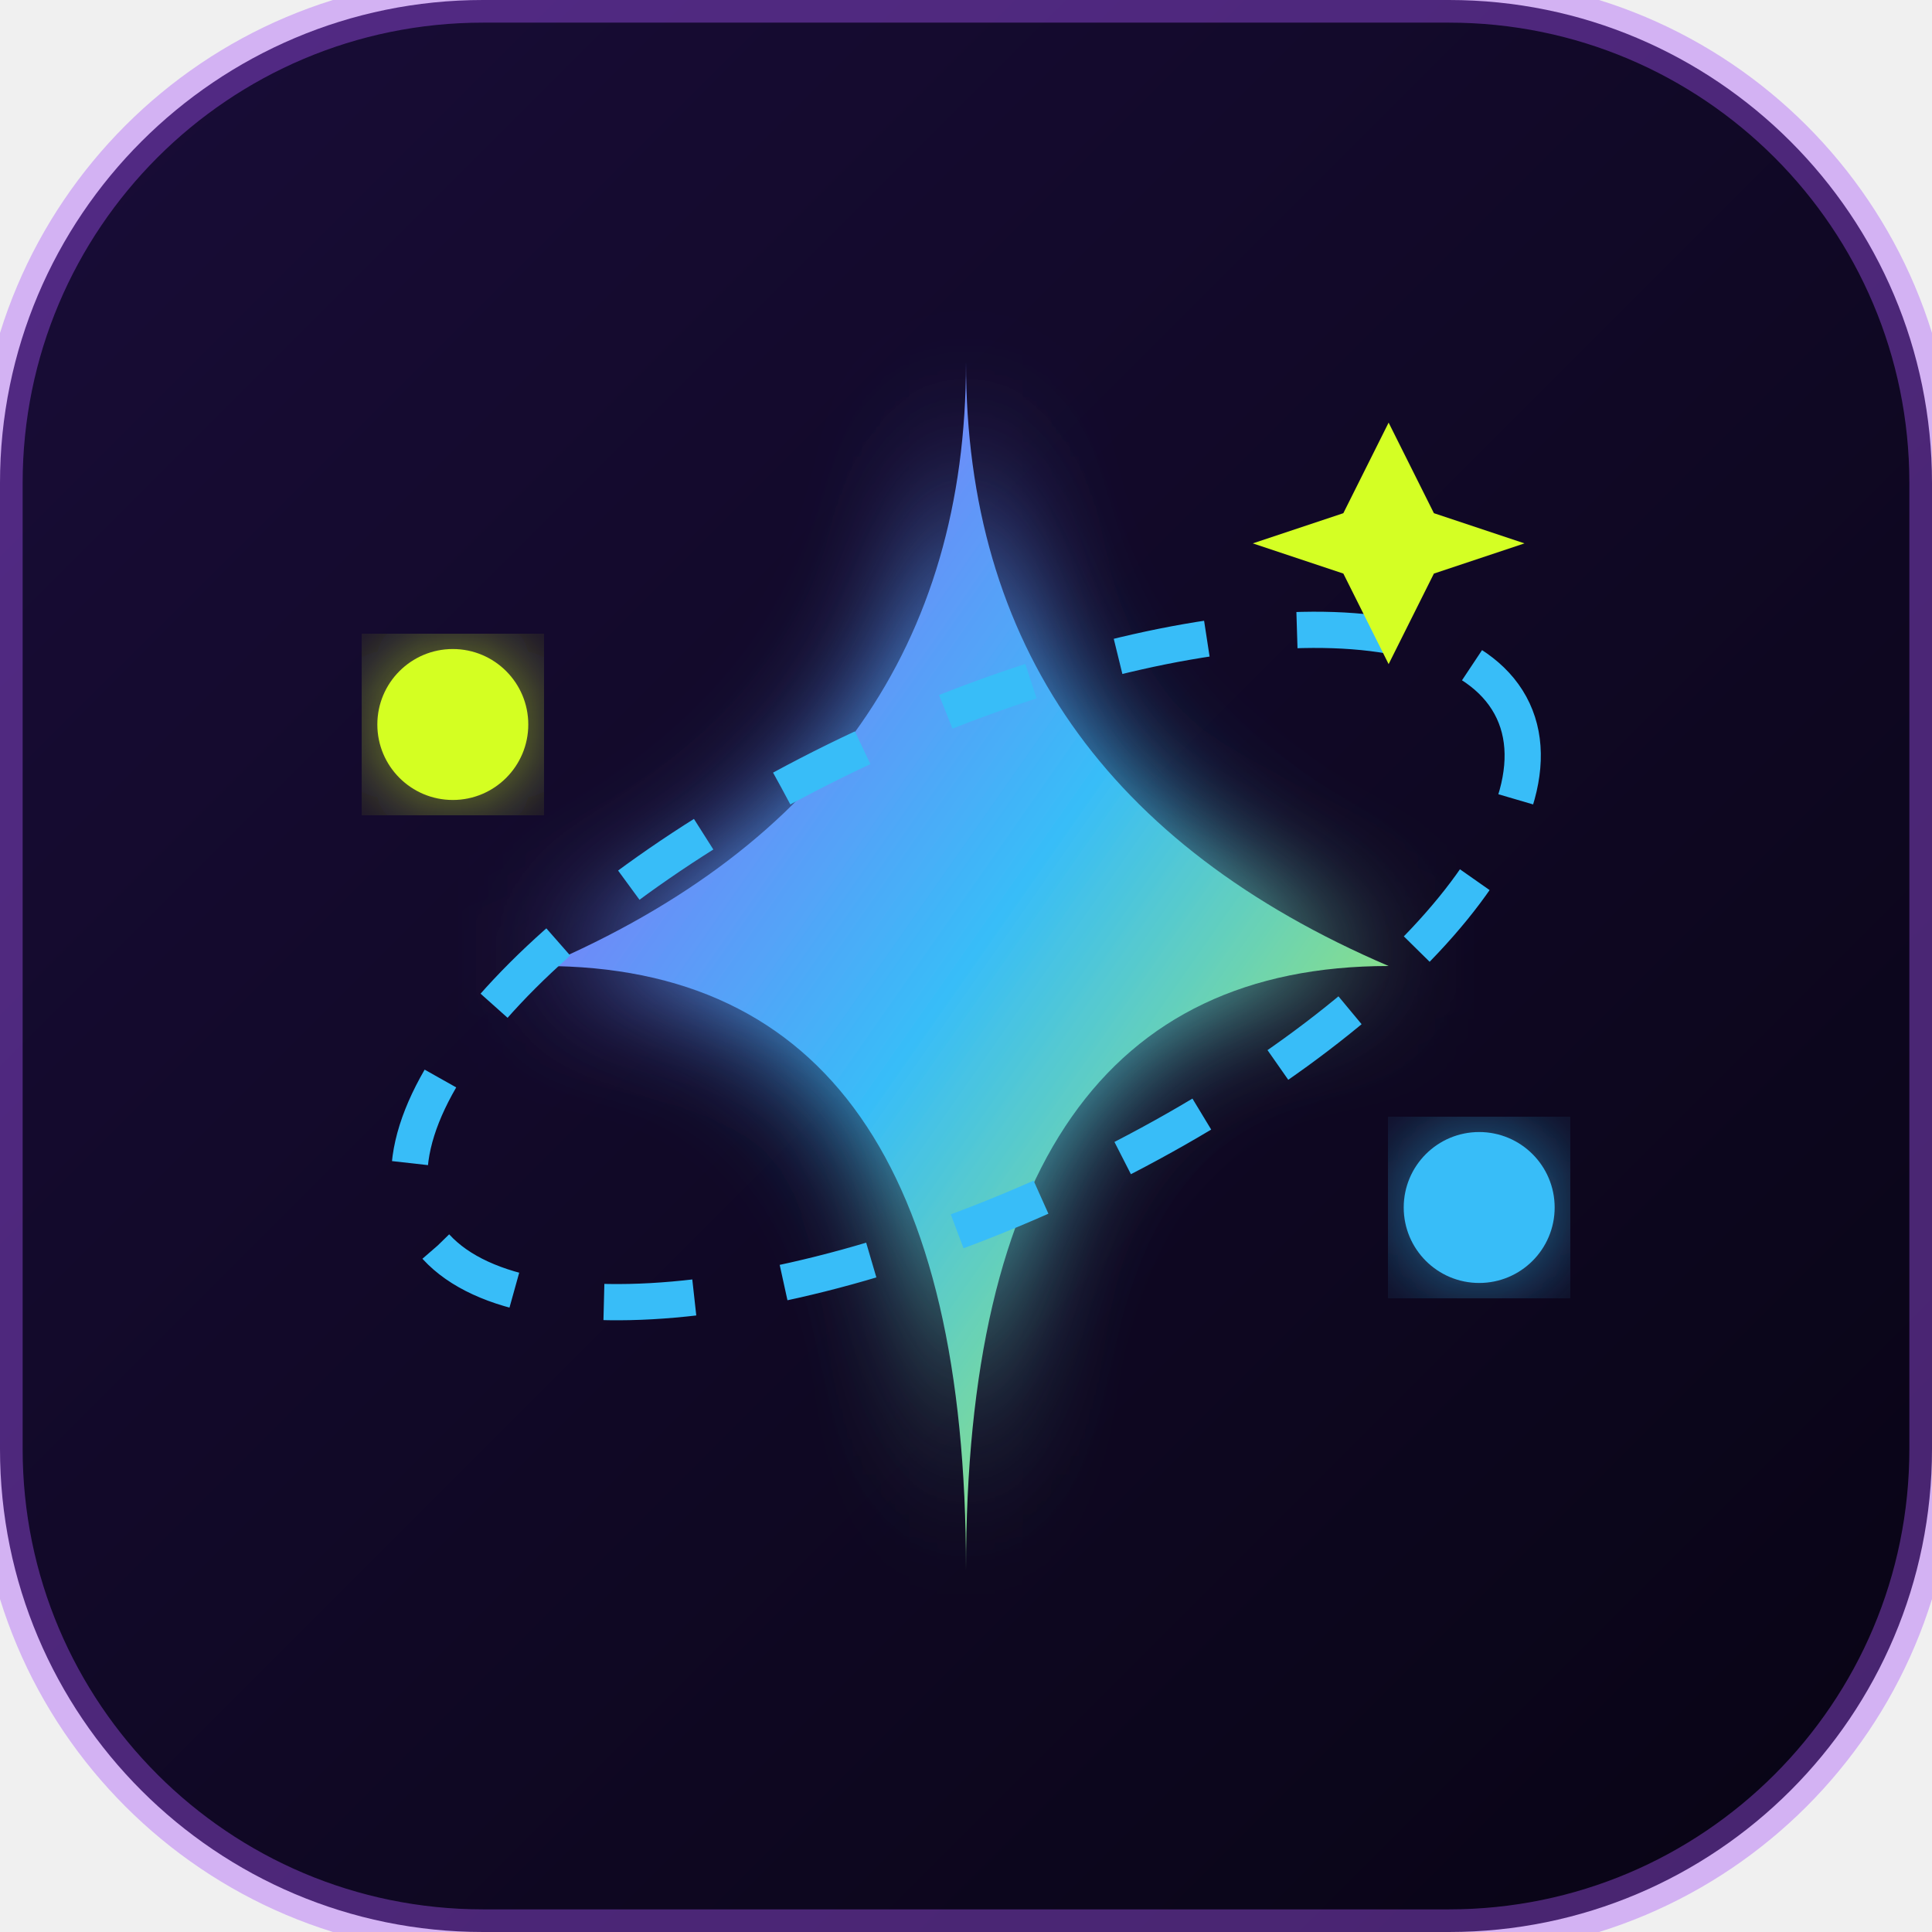
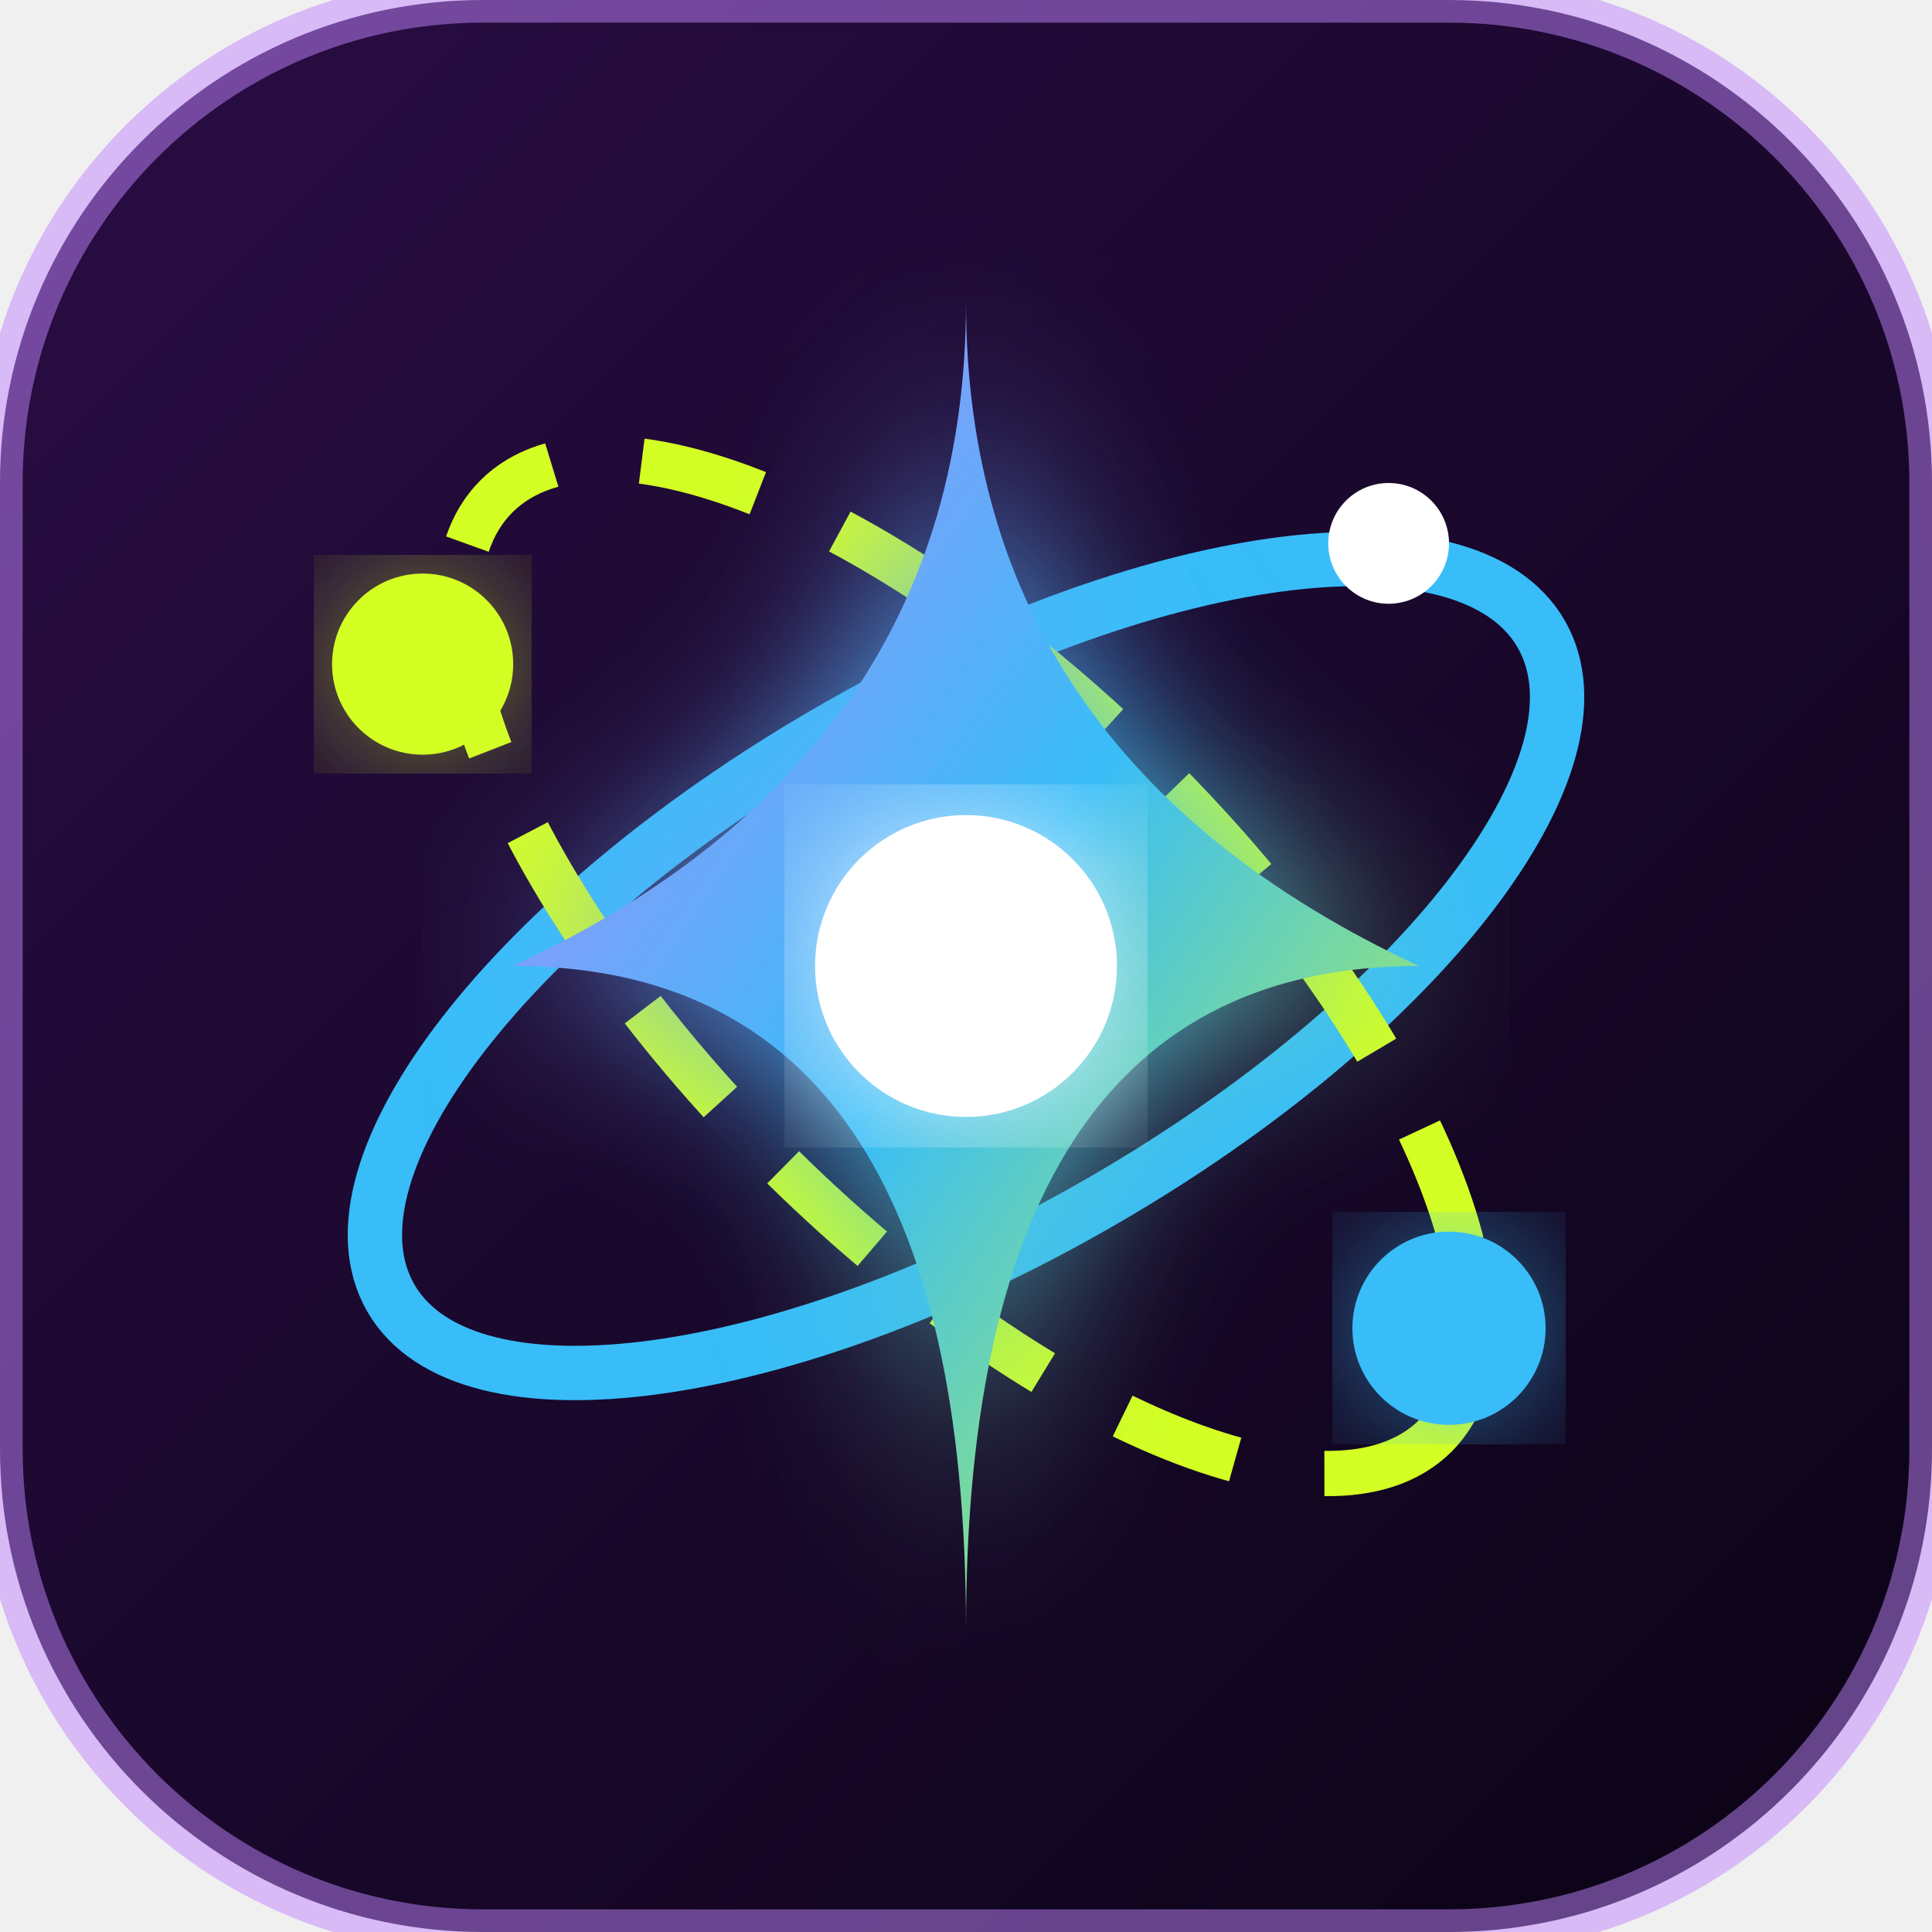
<svg xmlns="http://www.w3.org/2000/svg" viewBox="0 0 64 64" width="64" height="64">
  <defs>
    <linearGradient id="ai_bg" x1="0" y1="0" x2="1" y2="1">
-       <stop offset="0%" stop-color="#190d38" />
-       <stop offset="100%" stop-color="#080414" />
+       <stop offset="0%" stop-color="#2a0d45" />
+       <stop offset="100%" stop-color="#0a0314" />
    </linearGradient>
-     <linearGradient id="ai_spark" x1="0" y1="0" x2="1" y2="1">
-       <stop offset="0%" stop-color="#a855f7" />
+     <linearGradient id="ai_grad" x1="0" y1="0" x2="1" y2="1">
+       <stop offset="0%" stop-color="#c084fc" />
      <stop offset="50%" stop-color="#38bdf8" />
      <stop offset="100%" stop-color="#d4ff24" />
    </linearGradient>
    <filter id="ai_glow">
-       <feGaussianBlur stdDeviation="2" result="blur" />
+       <feGaussianBlur stdDeviation="3" result="blur" />
      <feMerge>
        <feMergeNode in="blur" />
        <feMergeNode in="SourceGraphic" />
      </feMerge>
    </filter>
  </defs>
  <rect width="64" height="64" rx="16" fill="url(#ai_bg)" />
-   <rect width="64" height="64" rx="16" fill="none" stroke="rgba(168,85,247,0.4)" stroke-width="1.5" />
-   <path d="M32 12 Q32 26 18 32 Q32 32 32 52 Q32 32 46 32 Q32 26 32 12 Z" fill="url(#ai_spark)" filter="url(#ai_glow)" />
-   <ellipse cx="32" cy="32" rx="20" ry="8" fill="none" stroke="#38bdf8" stroke-width="1.2" stroke-dasharray="3 3" transform="rotate(-25 32 32)" />
-   <circle cx="15" cy="24" r="2.5" fill="#d4ff24" filter="url(#ai_glow)" />
-   <circle cx="49" cy="40" r="2.5" fill="#38bdf8" filter="url(#ai_glow)" />
-   <polygon points="46,14 47.5,17 50.5,18 47.5,19 46,22 44.5,19 41.5,18 44.5,17" fill="#d4ff24" />
+   <rect width="64" height="64" rx="16" fill="none" stroke="rgba(192,132,252,0.5)" stroke-width="1.5" />
+   <ellipse cx="32" cy="32" rx="22" ry="9" fill="none" stroke="#38bdf8" stroke-width="1.8" transform="rotate(-30 32 32)" />
+   <ellipse cx="32" cy="32" rx="22" ry="9" fill="none" stroke="#d4ff24" stroke-width="1.5" stroke-dasharray="4 3" transform="rotate(45 32 32)" />
+   <path d="M32 10 Q32 25 17 32 Q32 32 32 54 Q32 32 47 32 Q32 25 32 10 Z" fill="url(#ai_grad)" filter="url(#ai_glow)" />
+   <circle cx="32" cy="32" r="5" fill="#ffffff" filter="url(#ai_glow)" />
+   <circle cx="14" cy="22" r="3" fill="#d4ff24" filter="url(#ai_glow)" />
+   <circle cx="48" cy="44" r="3.2" fill="#38bdf8" filter="url(#ai_glow)" />
+   <circle cx="46" cy="18" r="2" fill="#ffffff" />
</svg>
